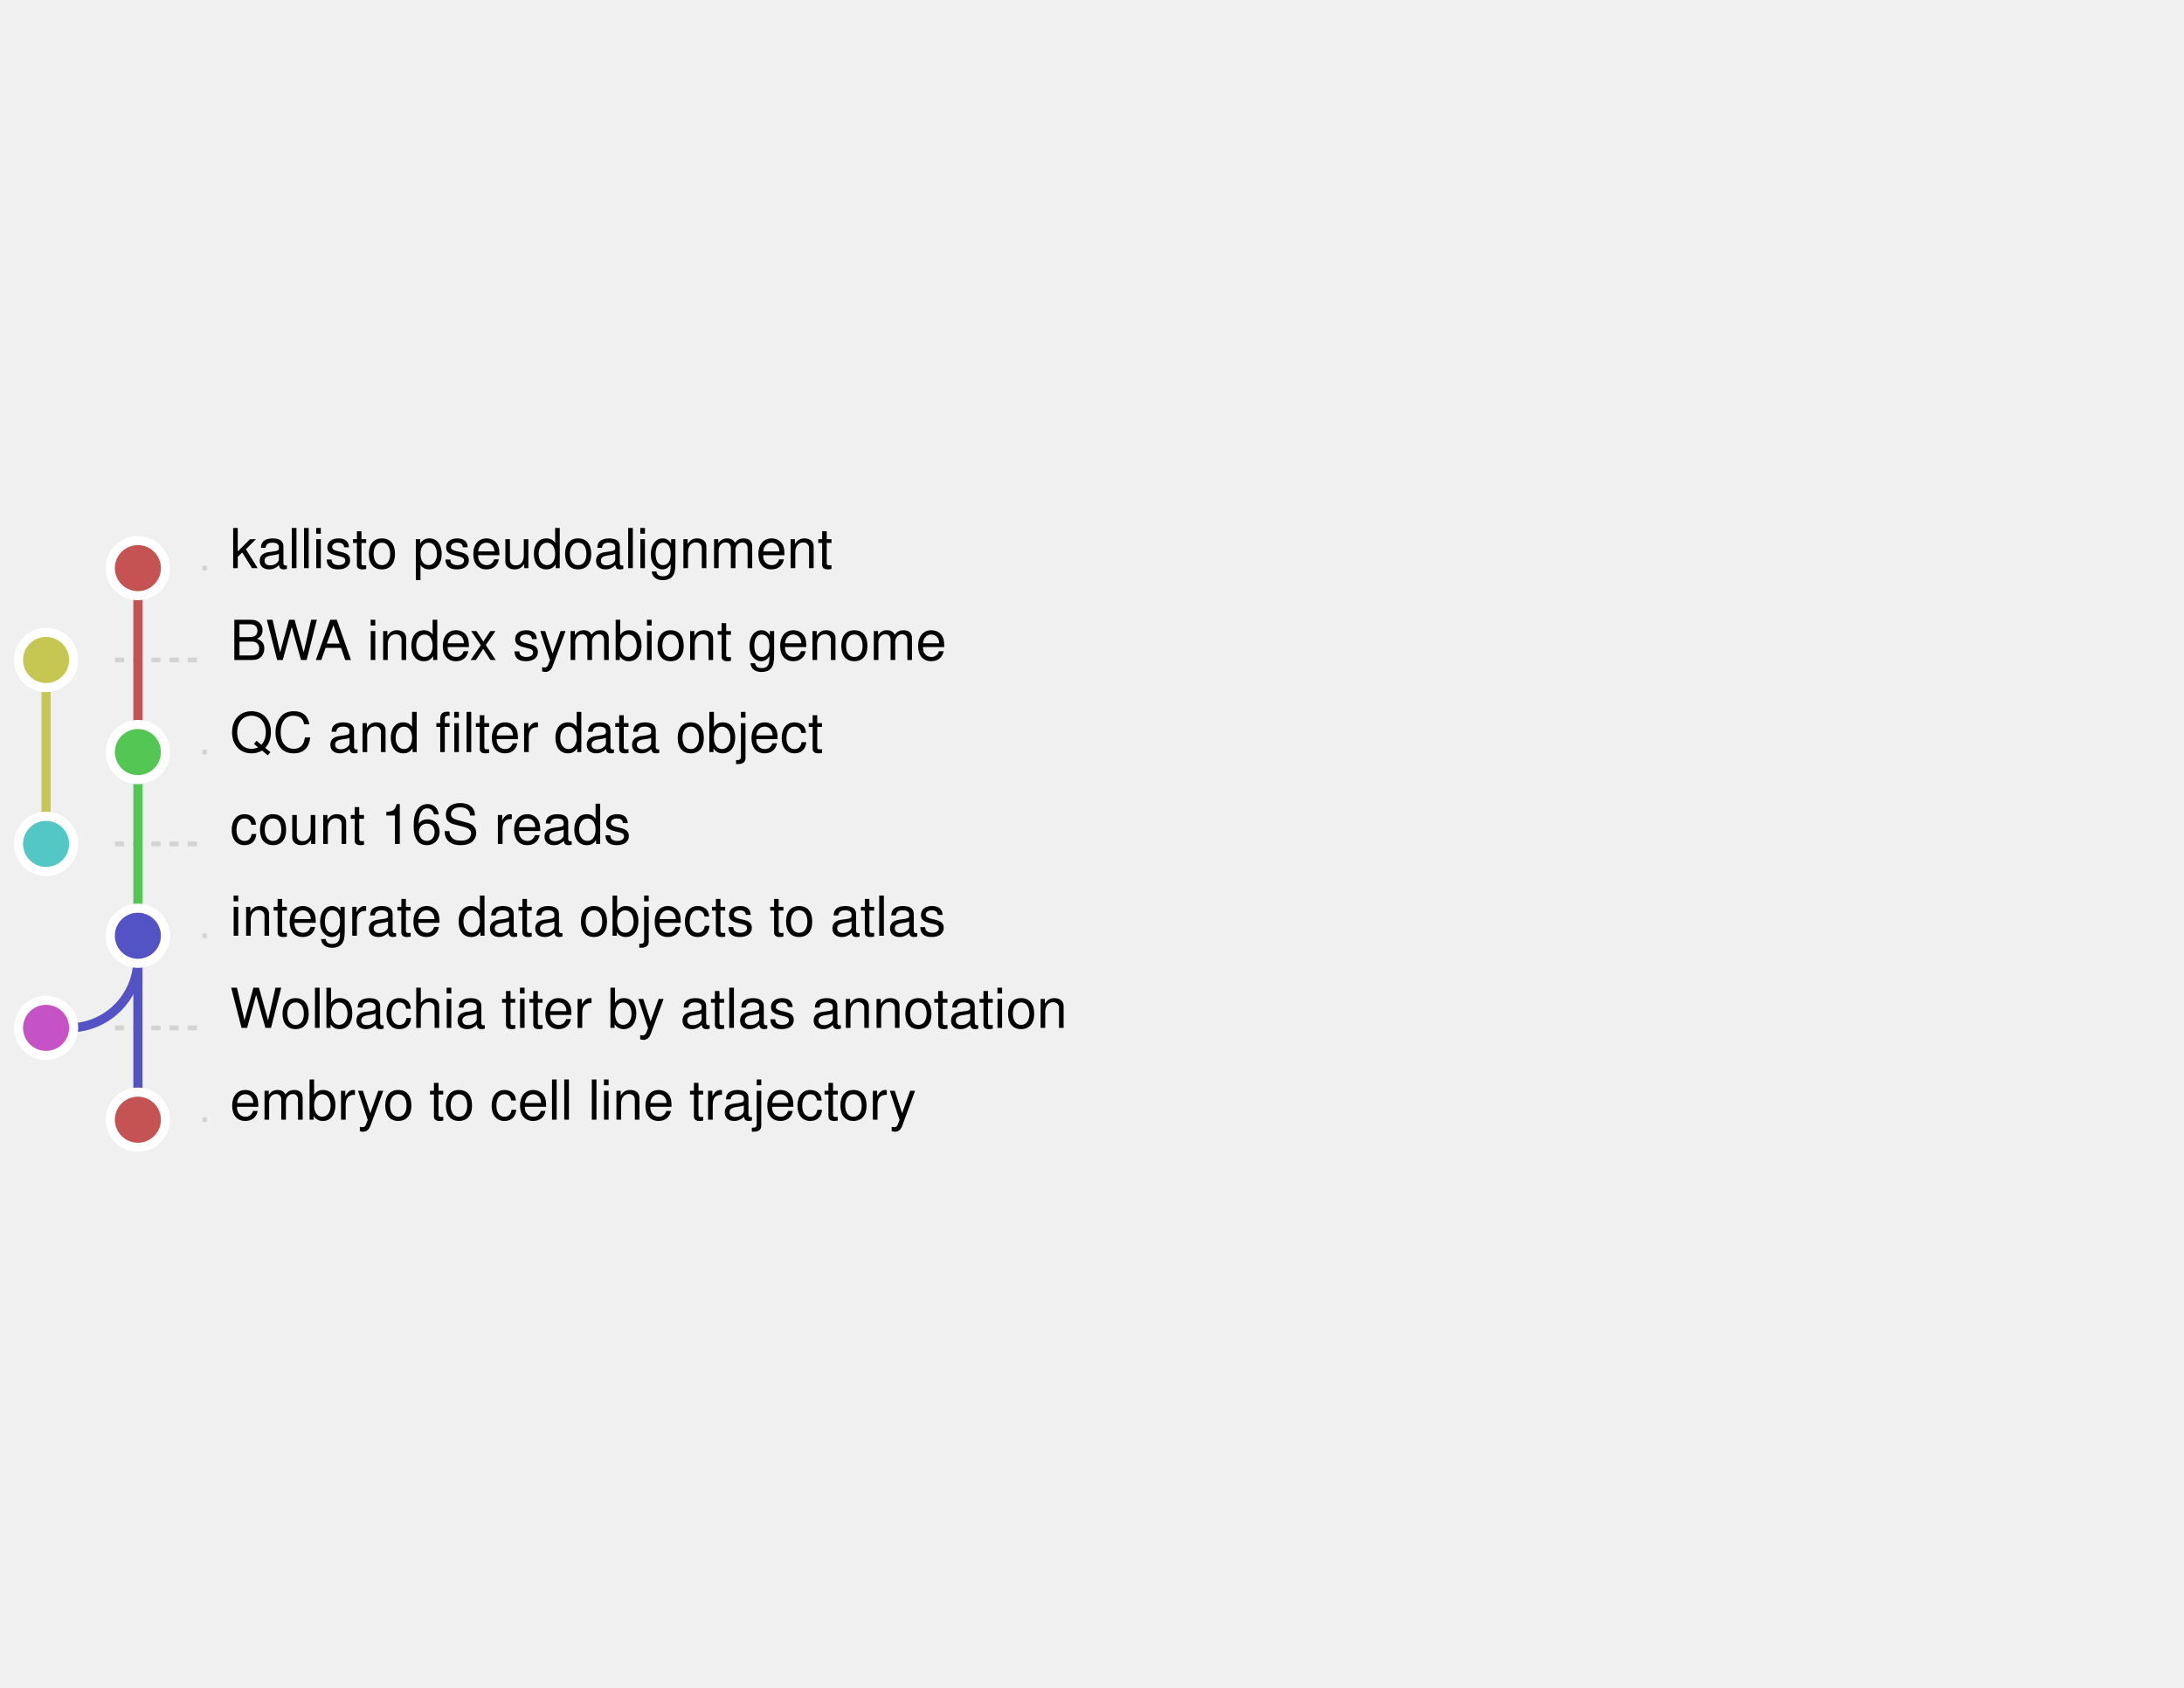
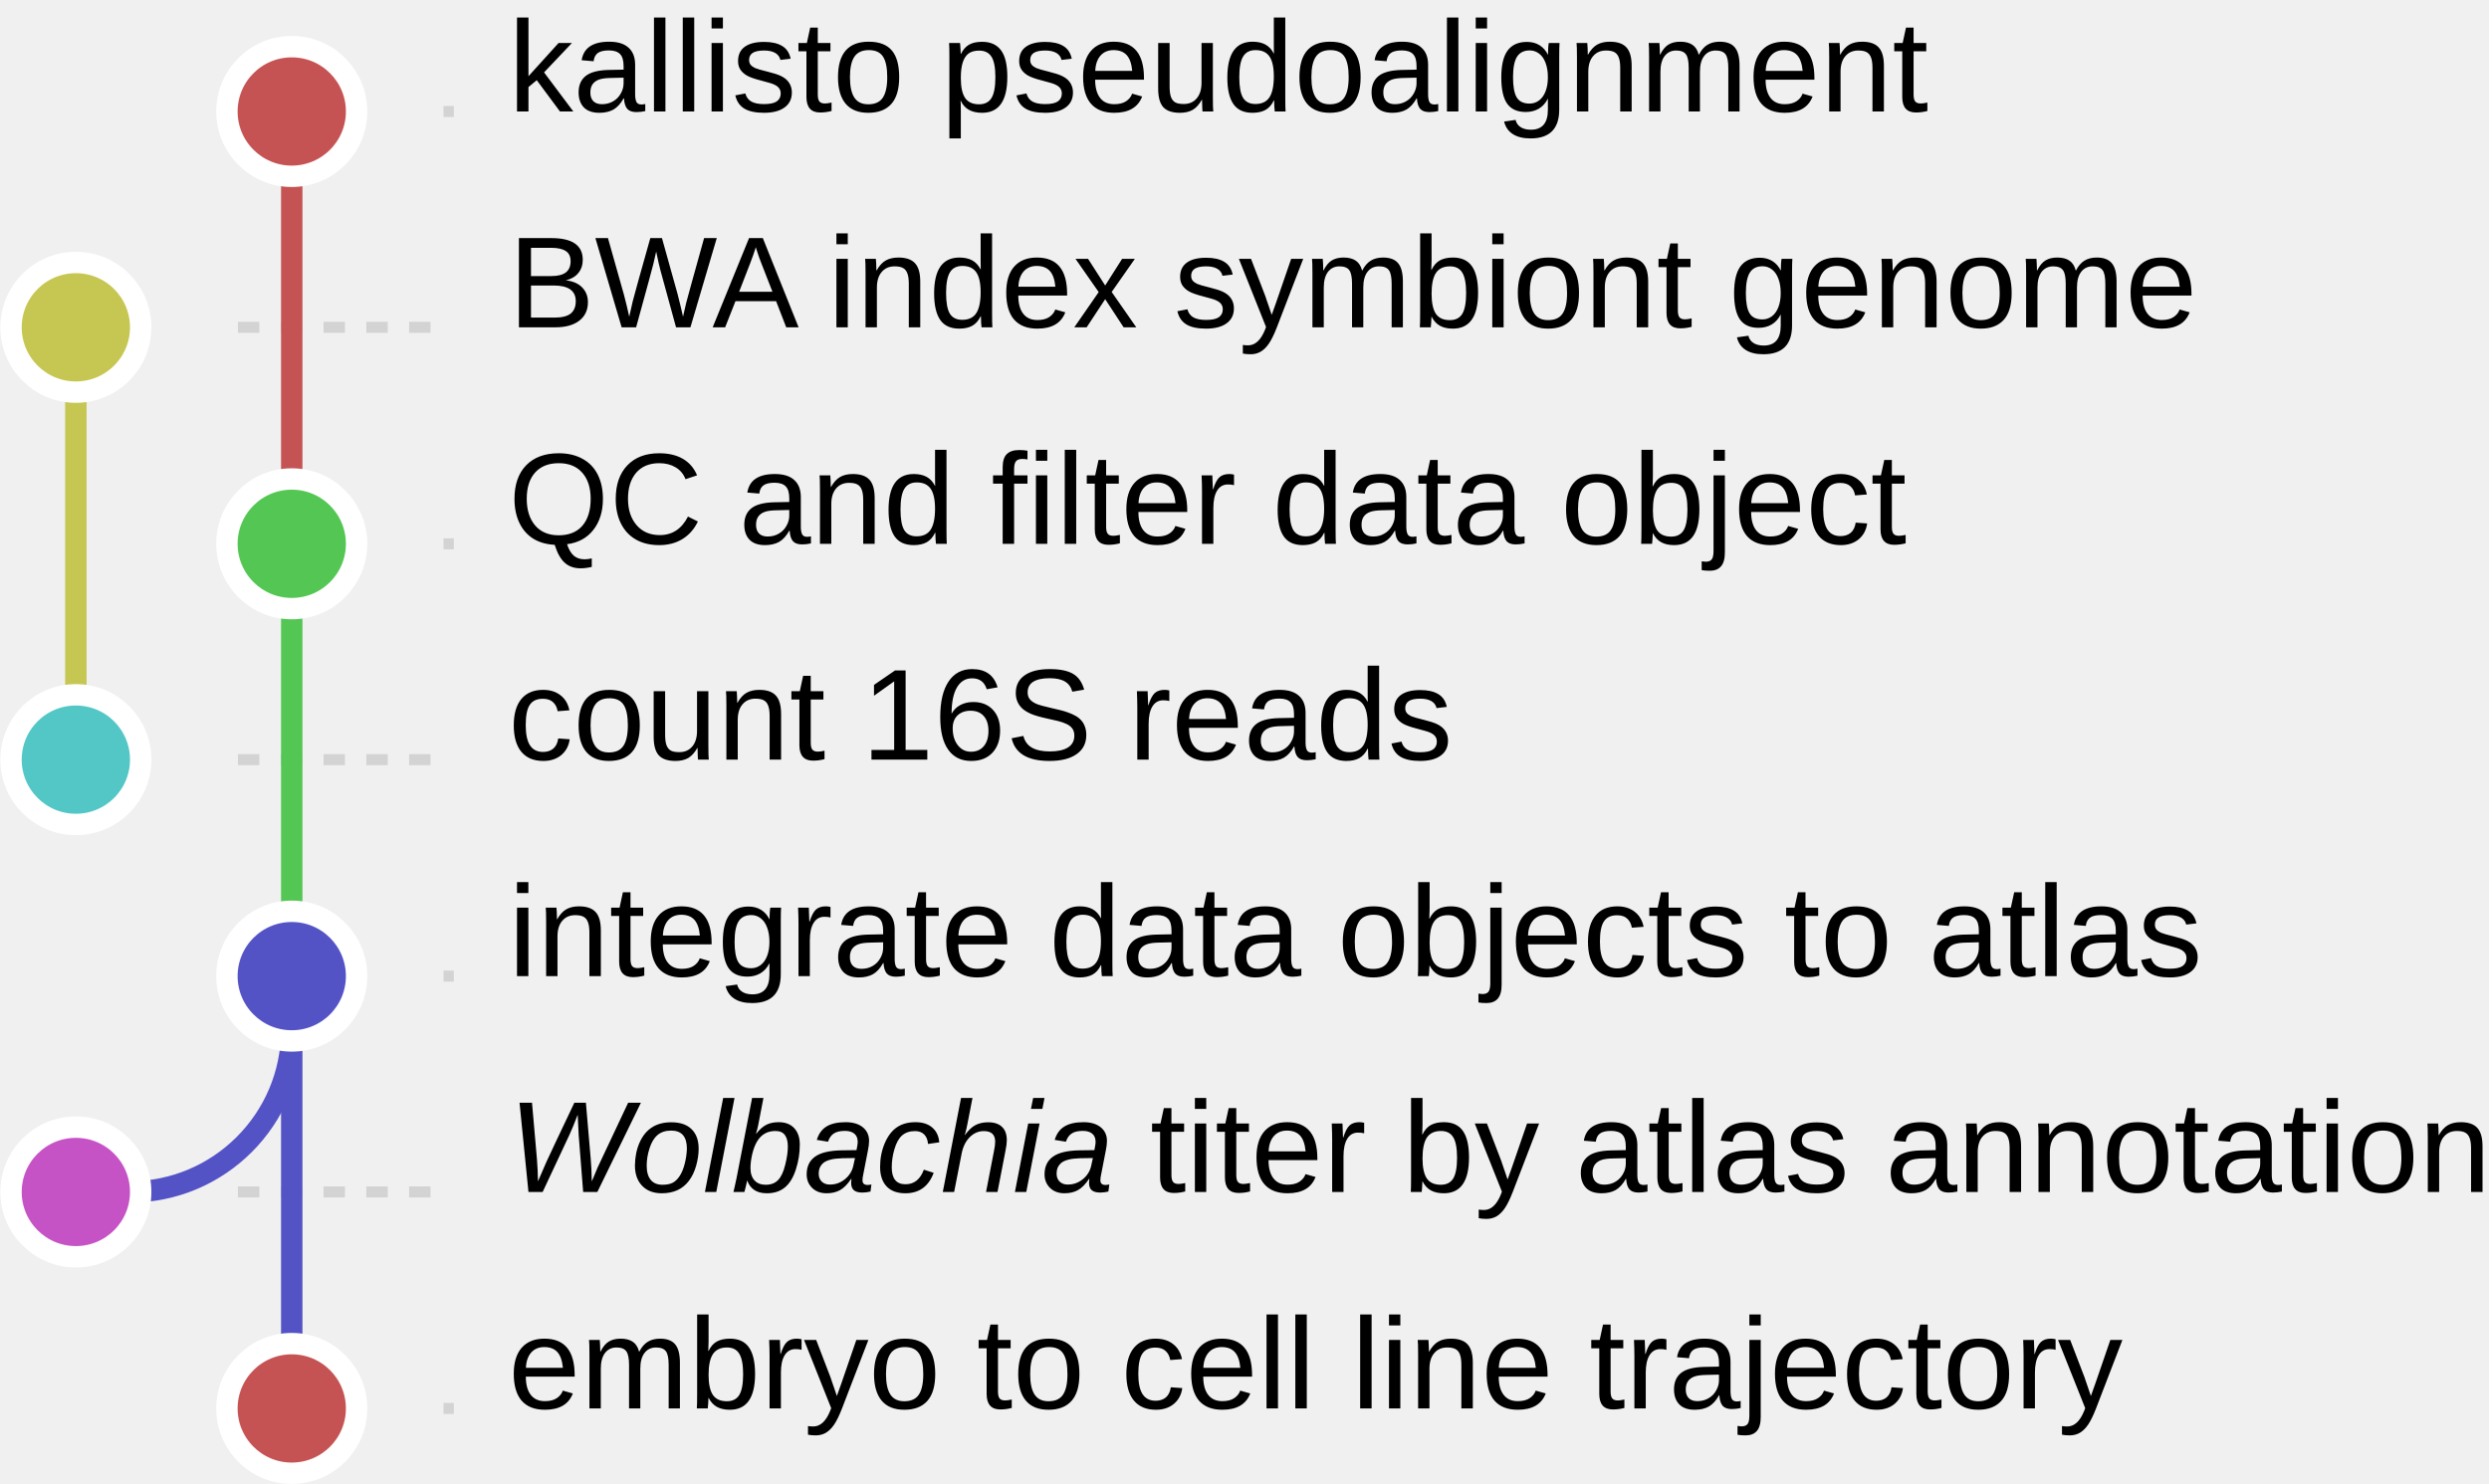
- <svg xmlns="http://www.w3.org/2000/svg" id="Layer_1" version="1.1" viewBox="0 0 792 612">
+ <svg xmlns="http://www.w3.org/2000/svg" id="Layer_1" version="1.1" viewBox="0 0 383.9 228.9">
  <defs>
    <style>
-       .st0 {
-         fill: #c653c6;
-       }
- 
-       .st0, .st1, .st2, .st3, .st4, .st5, .st6, .st7, .st8, .st9, .st10, .st11 {
-         stroke-miterlimit: 6.7;
-       }
- 
-       .st0, .st1, .st2, .st3, .st4, .st5, .st7, .st9, .st10, .st11 {
-         stroke-width: 3.3px;
-       }
- 
-       .st0, .st2, .st5, .st6, .st9, .st10, .st11 {
-         stroke: #fff;
-       }
- 
-       .st1 {
-         stroke: #53c653;
-       }
- 
-       .st1, .st3, .st4, .st6, .st7, .st8 {
-         fill: none;
-       }
- 
-       .st12 {
-         font-family: Helvetica, Helvetica;
+       .st0, .st1 {
        font-size: 20px;
        isolation: isolate;
      }

      .st2 {
+         fill: #c653c6;
+       }
+ 
+       .st2, .st3, .st4, .st5, .st6, .st7, .st8, .st9, .st10, .st11, .st12, .st13 {
+         stroke-miterlimit: 6.7;
+       }
+ 
+       .st2, .st3, .st4, .st5, .st6, .st7, .st9, .st11, .st12, .st13 {
+         stroke-width: 3.3px;
+       }
+ 
+       .st2, .st4, .st7, .st8, .st11, .st12, .st13 {
+         stroke: #fff;
+       }
+ 
+       .st3 {
+         stroke: #53c653;
+       }
+ 
+       .st3, .st5, .st6, .st8, .st9, .st10 {
+         fill: none;
+       }
+ 
+       .st4 {
        fill: #53c6c6;
      }

-       .st3 {
+       .st5 {
        stroke: #c65353;
      }

-       .st4 {
+       .st6 {
        stroke: #c6c653;
      }

-       .st5 {
+       .st7 {
        fill: #5353c6;
      }

-       .st6 {
+       .st8 {
        stroke-width: 10px;
      }

-       .st7 {
+       .st14 {
+         font-family: Arial-ItalicMT, Arial;
+         font-style: italic;
+       }
+ 
+       .st9 {
        stroke: #5353c6;
      }

-       .st8 {
+       .st10 {
        stroke: #d3d3d3;
        stroke-dasharray: 3.3;
        stroke-width: 1.7px;
      }

-       .st9 {
+       .st1, .st15 {
+         font-family: ArialMT, Arial;
+       }
+ 
+       .st11 {
        fill: #c6c653;
      }

-       .st10 {
+       .st12 {
        fill: #53c653;
      }

-       .st11 {
+       .st13 {
        fill: #c65353;
      }
    </style>
  </defs>
  <g>
-     <line class="st8" x1="75" y1="206" x2="73.4" y2="206" />
-     <line class="st8" x1="41.7" y1="239.3" x2="73.4" y2="239.3" />
-     <line class="st8" x1="75" y1="272.7" x2="73.4" y2="272.7" />
-     <line class="st8" x1="41.7" y1="306" x2="73.4" y2="306" />
-     <line class="st8" x1="75" y1="339.3" x2="73.4" y2="339.3" />
-     <line class="st8" x1="41.7" y1="372.7" x2="73.4" y2="372.7" />
-     <line class="st8" x1="75" y1="406" x2="73.4" y2="406" />
+     <line class="st10" x1="70" y1="17.2" x2="68.4" y2="17.2" />
+     <line class="st10" x1="36.7" y1="50.5" x2="68.4" y2="50.5" />
+     <line class="st10" x1="70" y1="83.9" x2="68.4" y2="83.9" />
+     <line class="st10" x1="36.7" y1="117.2" x2="68.4" y2="117.2" />
+     <line class="st10" x1="70" y1="150.6" x2="68.4" y2="150.6" />
+     <line class="st10" x1="36.7" y1="183.9" x2="68.4" y2="183.9" />
+     <line class="st10" x1="70" y1="217.3" x2="68.4" y2="217.3" />
  </g>
  <g>
-     <line class="st3" x1="50" y1="206" x2="50" y2="272.7" />
-     <line class="st4" x1="16.7" y1="239.3" x2="16.7" y2="306" />
-     <line class="st1" x1="50" y1="272.7" x2="50" y2="339.3" />
-     <line class="st7" x1="50" y1="339.3" x2="50" y2="406" />
+     <line class="st5" x1="45" y1="17.2" x2="45" y2="83.9" />
+     <line class="st6" x1="11.7" y1="50.5" x2="11.7" y2="117.2" />
+     <line class="st3" x1="45" y1="83.9" x2="45" y2="150.6" />
+     <line class="st9" x1="45" y1="150.6" x2="45" y2="217.3" />
  </g>
-   <line class="st6" x1="16.7" y1="372.7" x2="25" y2="372.7" />
+   <line class="st8" x1="11.7" y1="183.9" x2="20" y2="183.9" />
  <g>
-     <path class="st7" d="M50,347.7c0,13.8-11.2,25-25,25h0" />
-     <line class="st7" x1="16.7" y1="372.7" x2="25" y2="372.7" />
+     <path class="st9" d="M45,158.9c0,13.8-11.2,25-25,25h0" />
+     <line class="st9" x1="11.7" y1="183.9" x2="20" y2="183.9" />
  </g>
  <g>
-     <circle id="Nmap_pipseq" class="st11" cx="50" cy="206" r="10" />
-     <text class="st12" transform="translate(83.4 206)">
+     <circle id="Nmap_pipseq" class="st13" cx="45" cy="17.2" r="10" />
+     <text class="st1" transform="translate(78.4 17.2)">
      <tspan x="0" y="0">kallisto pseudoalignment</tspan>
    </text>
-     <circle id="Nbwa_index_symbiont_genome" class="st9" cx="16.7" cy="239.3" r="10" />
-     <text class="st12" transform="translate(83.4 239.3)">
+     <circle id="Nbwa_index_symbiont_genome" class="st11" cx="11.7" cy="50.5" r="10" />
+     <text class="st1" transform="translate(78.4 50.5)">
      <tspan x="0" y="0">BWA index symbiont genome</tspan>
    </text>
-     <circle id="Nfilter_h5ad" class="st10" cx="50" cy="272.7" r="10" />
-     <text class="st12" transform="translate(83.4 272.7)">
+     <circle id="Nfilter_h5ad" class="st12" cx="45" cy="83.9" r="10" />
+     <text class="st1" transform="translate(78.4 83.9)">
      <tspan x="0" y="0">QC and filter data object</tspan>
    </text>
-     <circle id="Ncount_16s_reads" class="st2" cx="16.7" cy="306" r="10" />
-     <text class="st12" transform="translate(83.4 306)">
+     <circle id="Ncount_16s_reads" class="st4" cx="11.7" cy="117.2" r="10" />
+     <text class="st1" transform="translate(78.4 117.2)">
      <tspan x="0" y="0">count 16S reads</tspan>
    </text>
-     <circle id="Nintegrate" class="st5" cx="50" cy="339.3" r="10" />
-     <text class="st12" transform="translate(83.4 339.3)">
+     <circle id="Nintegrate" class="st7" cx="45" cy="150.6" r="10" />
+     <text class="st1" transform="translate(78.4 150.6)">
      <tspan x="0" y="0">integrate data objects to atlas</tspan>
    </text>
-     <circle id="Ntiter_by_annotation_atlas" class="st0" cx="16.7" cy="372.7" r="10" />
-     <text class="st12" transform="translate(83.4 372.7)">
-       <tspan x="0" y="0">Wolbachia titer by atlas annotation</tspan>
+     <circle id="Ntiter_by_annotation_atlas" class="st2" cx="11.7" cy="183.9" r="10" />
+     <text class="st0" transform="translate(78.4 183.9)">
+       <tspan class="st14" x="0" y="0">Wolbachia </tspan>
+       <tspan class="st15" x="99" y="0">titer by atlas annotation</tspan>
    </text>
-     <circle id="Nembryo_to_cellline_trajectory" class="st11" cx="50" cy="406" r="10" />
-     <text class="st12" transform="translate(83.4 406)">
+     <circle id="Nembryo_to_cellline_trajectory" class="st13" cx="45" cy="217.3" r="10" />
+     <text class="st1" transform="translate(78.4 217.3)">
      <tspan x="0" y="0">embryo to cell line trajectory</tspan>
    </text>
  </g>
</svg>
